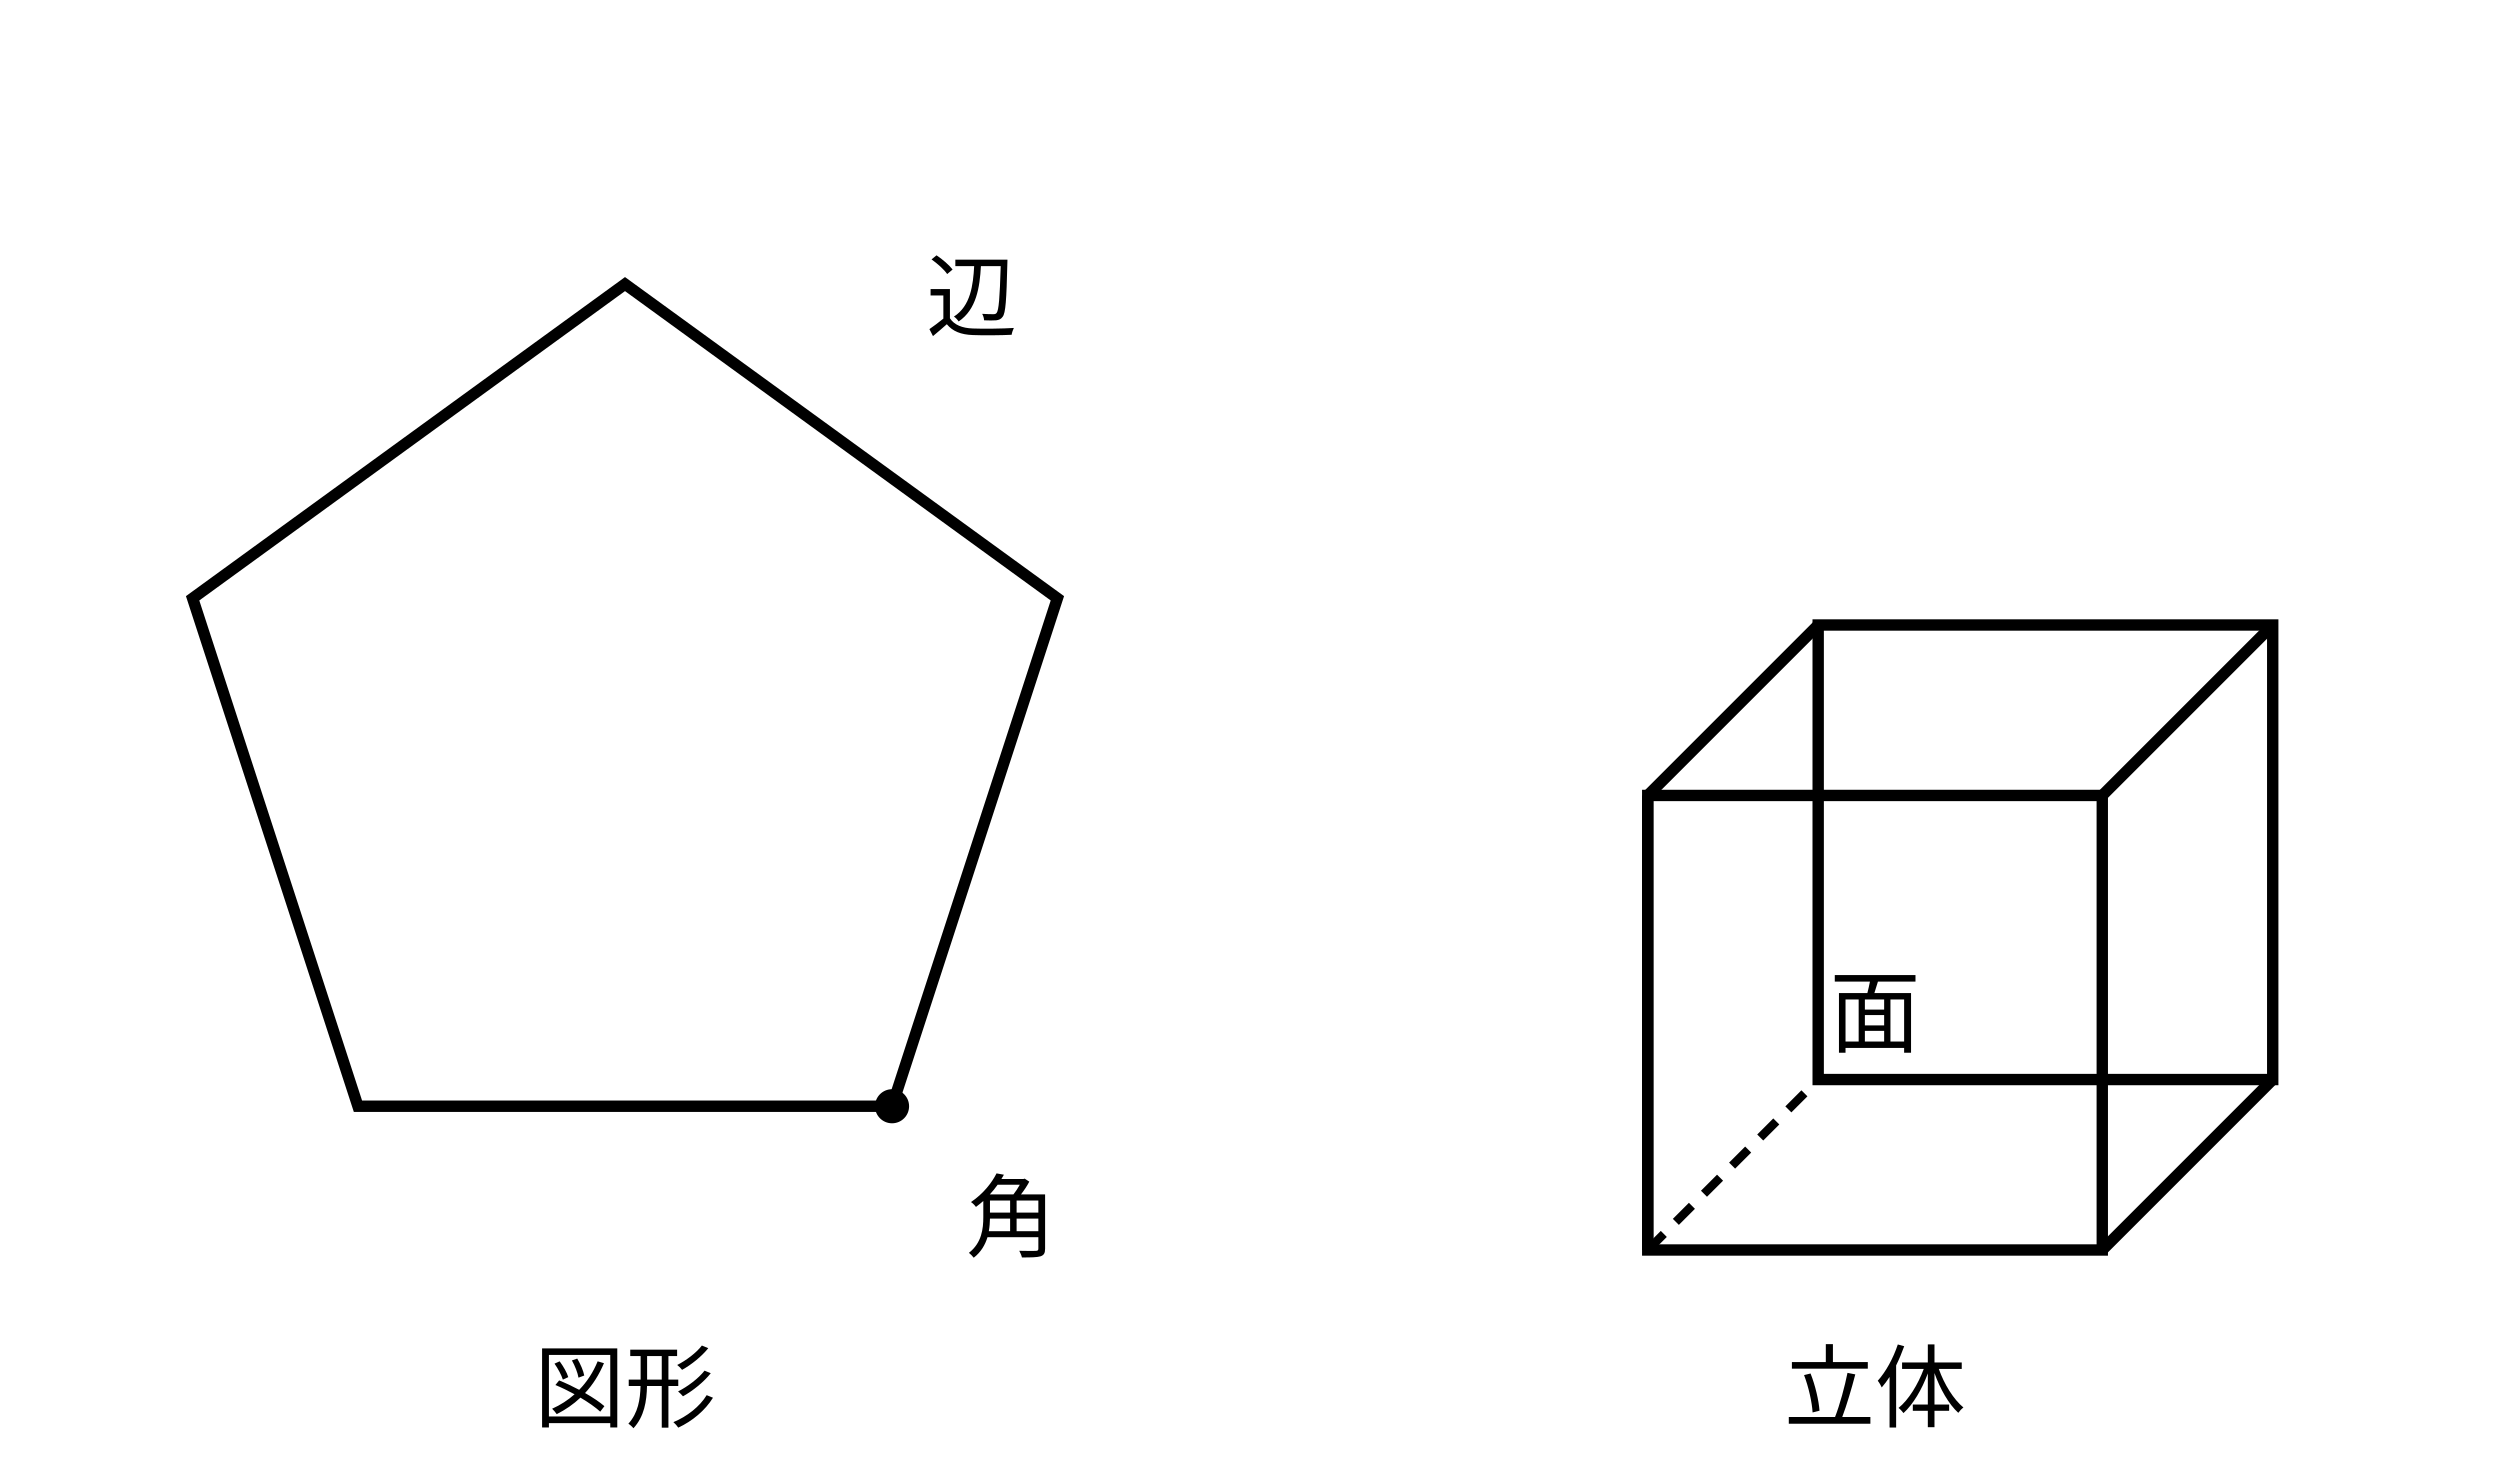
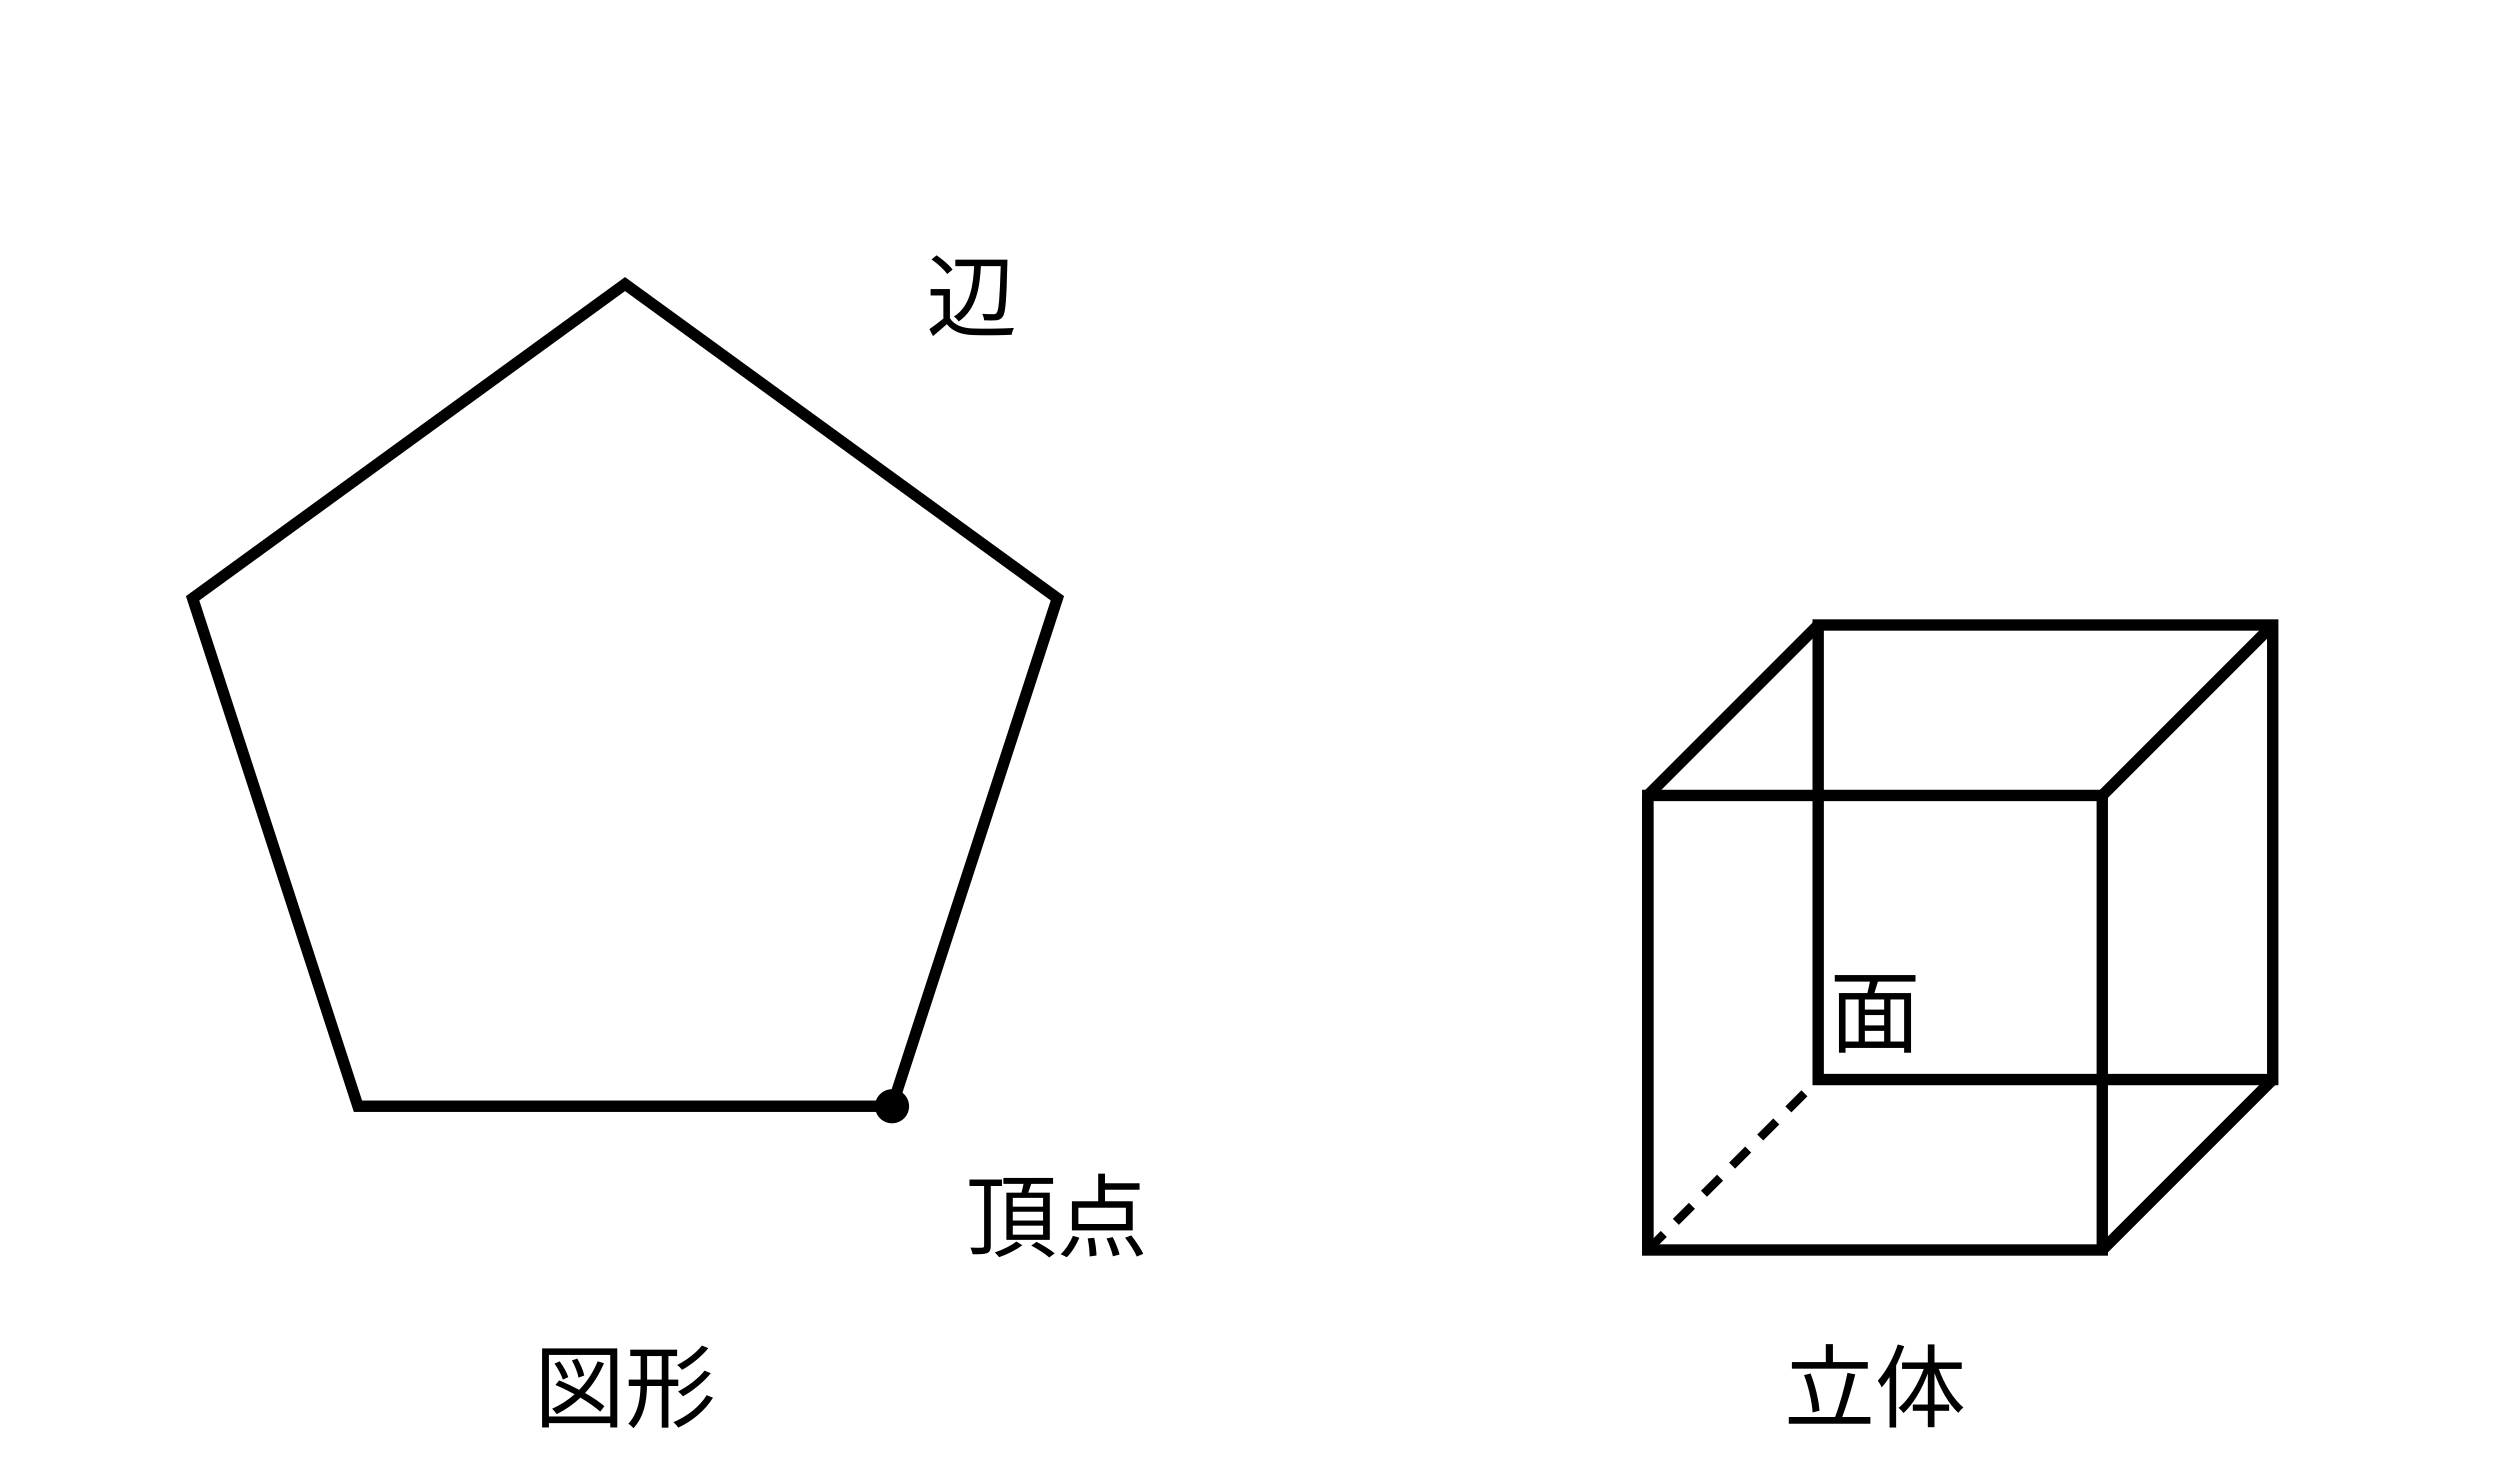
- <svg xmlns="http://www.w3.org/2000/svg" viewBox="0 0 440 260" role="img" aria-label="図形の辺・角と、立方体の面を示す図">
+ <svg xmlns="http://www.w3.org/2000/svg" viewBox="0 0 440 260" role="img" aria-label="図形の辺・頂点と、立体の面を示す図">
  <polygon points="110,50 186.1,105.3 157.0,194.7 63.0,194.7 33.9,105.3" fill="none" stroke="currentColor" stroke-width="2" />
  <circle cx="157.0" cy="194.7" r="3" fill="currentColor" />
  <text x="163" y="58" font-size="16" fill="currentColor">辺</text>
-   <text x="170" y="220" font-size="16" fill="currentColor">角</text>
+   <text x="170" y="220" font-size="16" fill="currentColor">頂点</text>
  <text x="110" y="250" font-size="16" text-anchor="middle" fill="currentColor">図形</text>
  <polygon points="290,140 370,140 370,220 290,220" fill="none" stroke="currentColor" stroke-width="2" />
  <polygon points="320,110 400,110 400,190 320,190" fill="none" stroke="currentColor" stroke-width="2" />
  <line x1="290" y1="140" x2="320" y2="110" stroke="currentColor" stroke-width="2" />
  <line x1="370" y1="140" x2="400" y2="110" stroke="currentColor" stroke-width="2" />
  <line x1="370" y1="220" x2="400" y2="190" stroke="currentColor" stroke-width="2" />
  <line x1="290" y1="220" x2="320" y2="190" stroke="currentColor" stroke-width="1.5" stroke-dasharray="4 3" />
  <line x1="290" y1="140" x2="290" y2="220" stroke="currentColor" stroke-width="2" />
  <text x="330" y="184" font-size="16" text-anchor="middle" fill="currentColor">面</text>
  <text x="330" y="250" font-size="16" text-anchor="middle" fill="currentColor">立体</text>
</svg>
